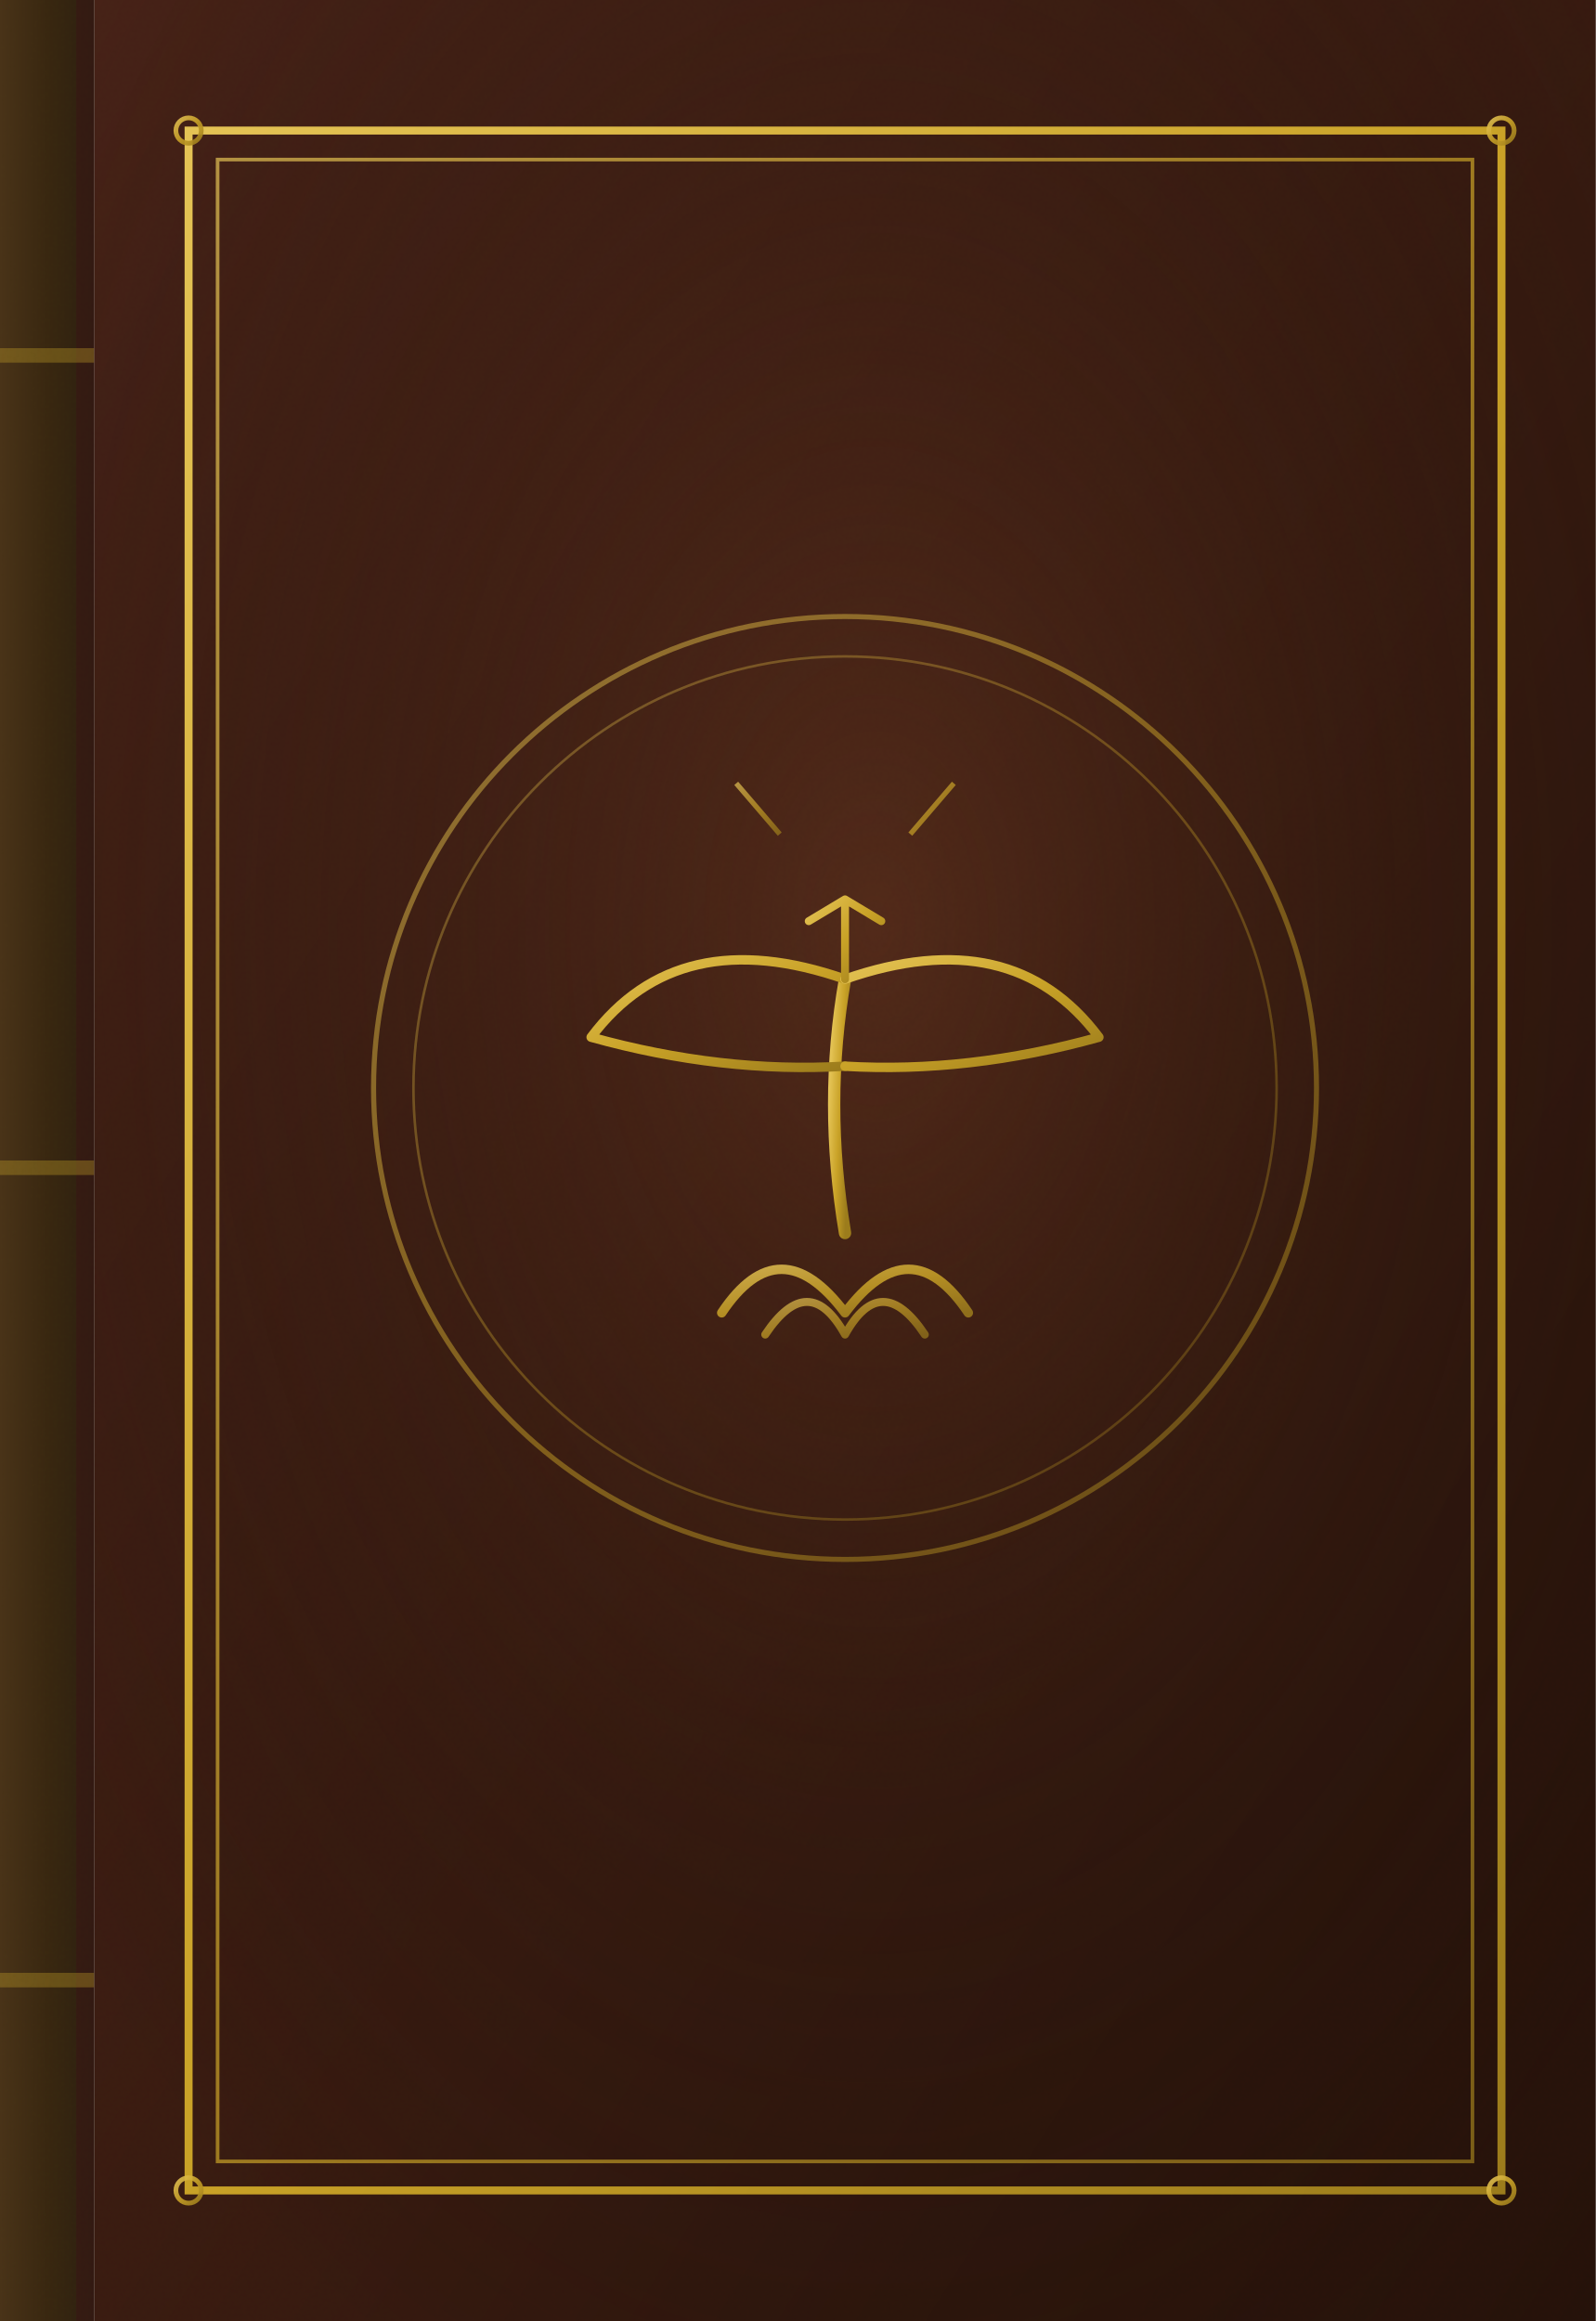
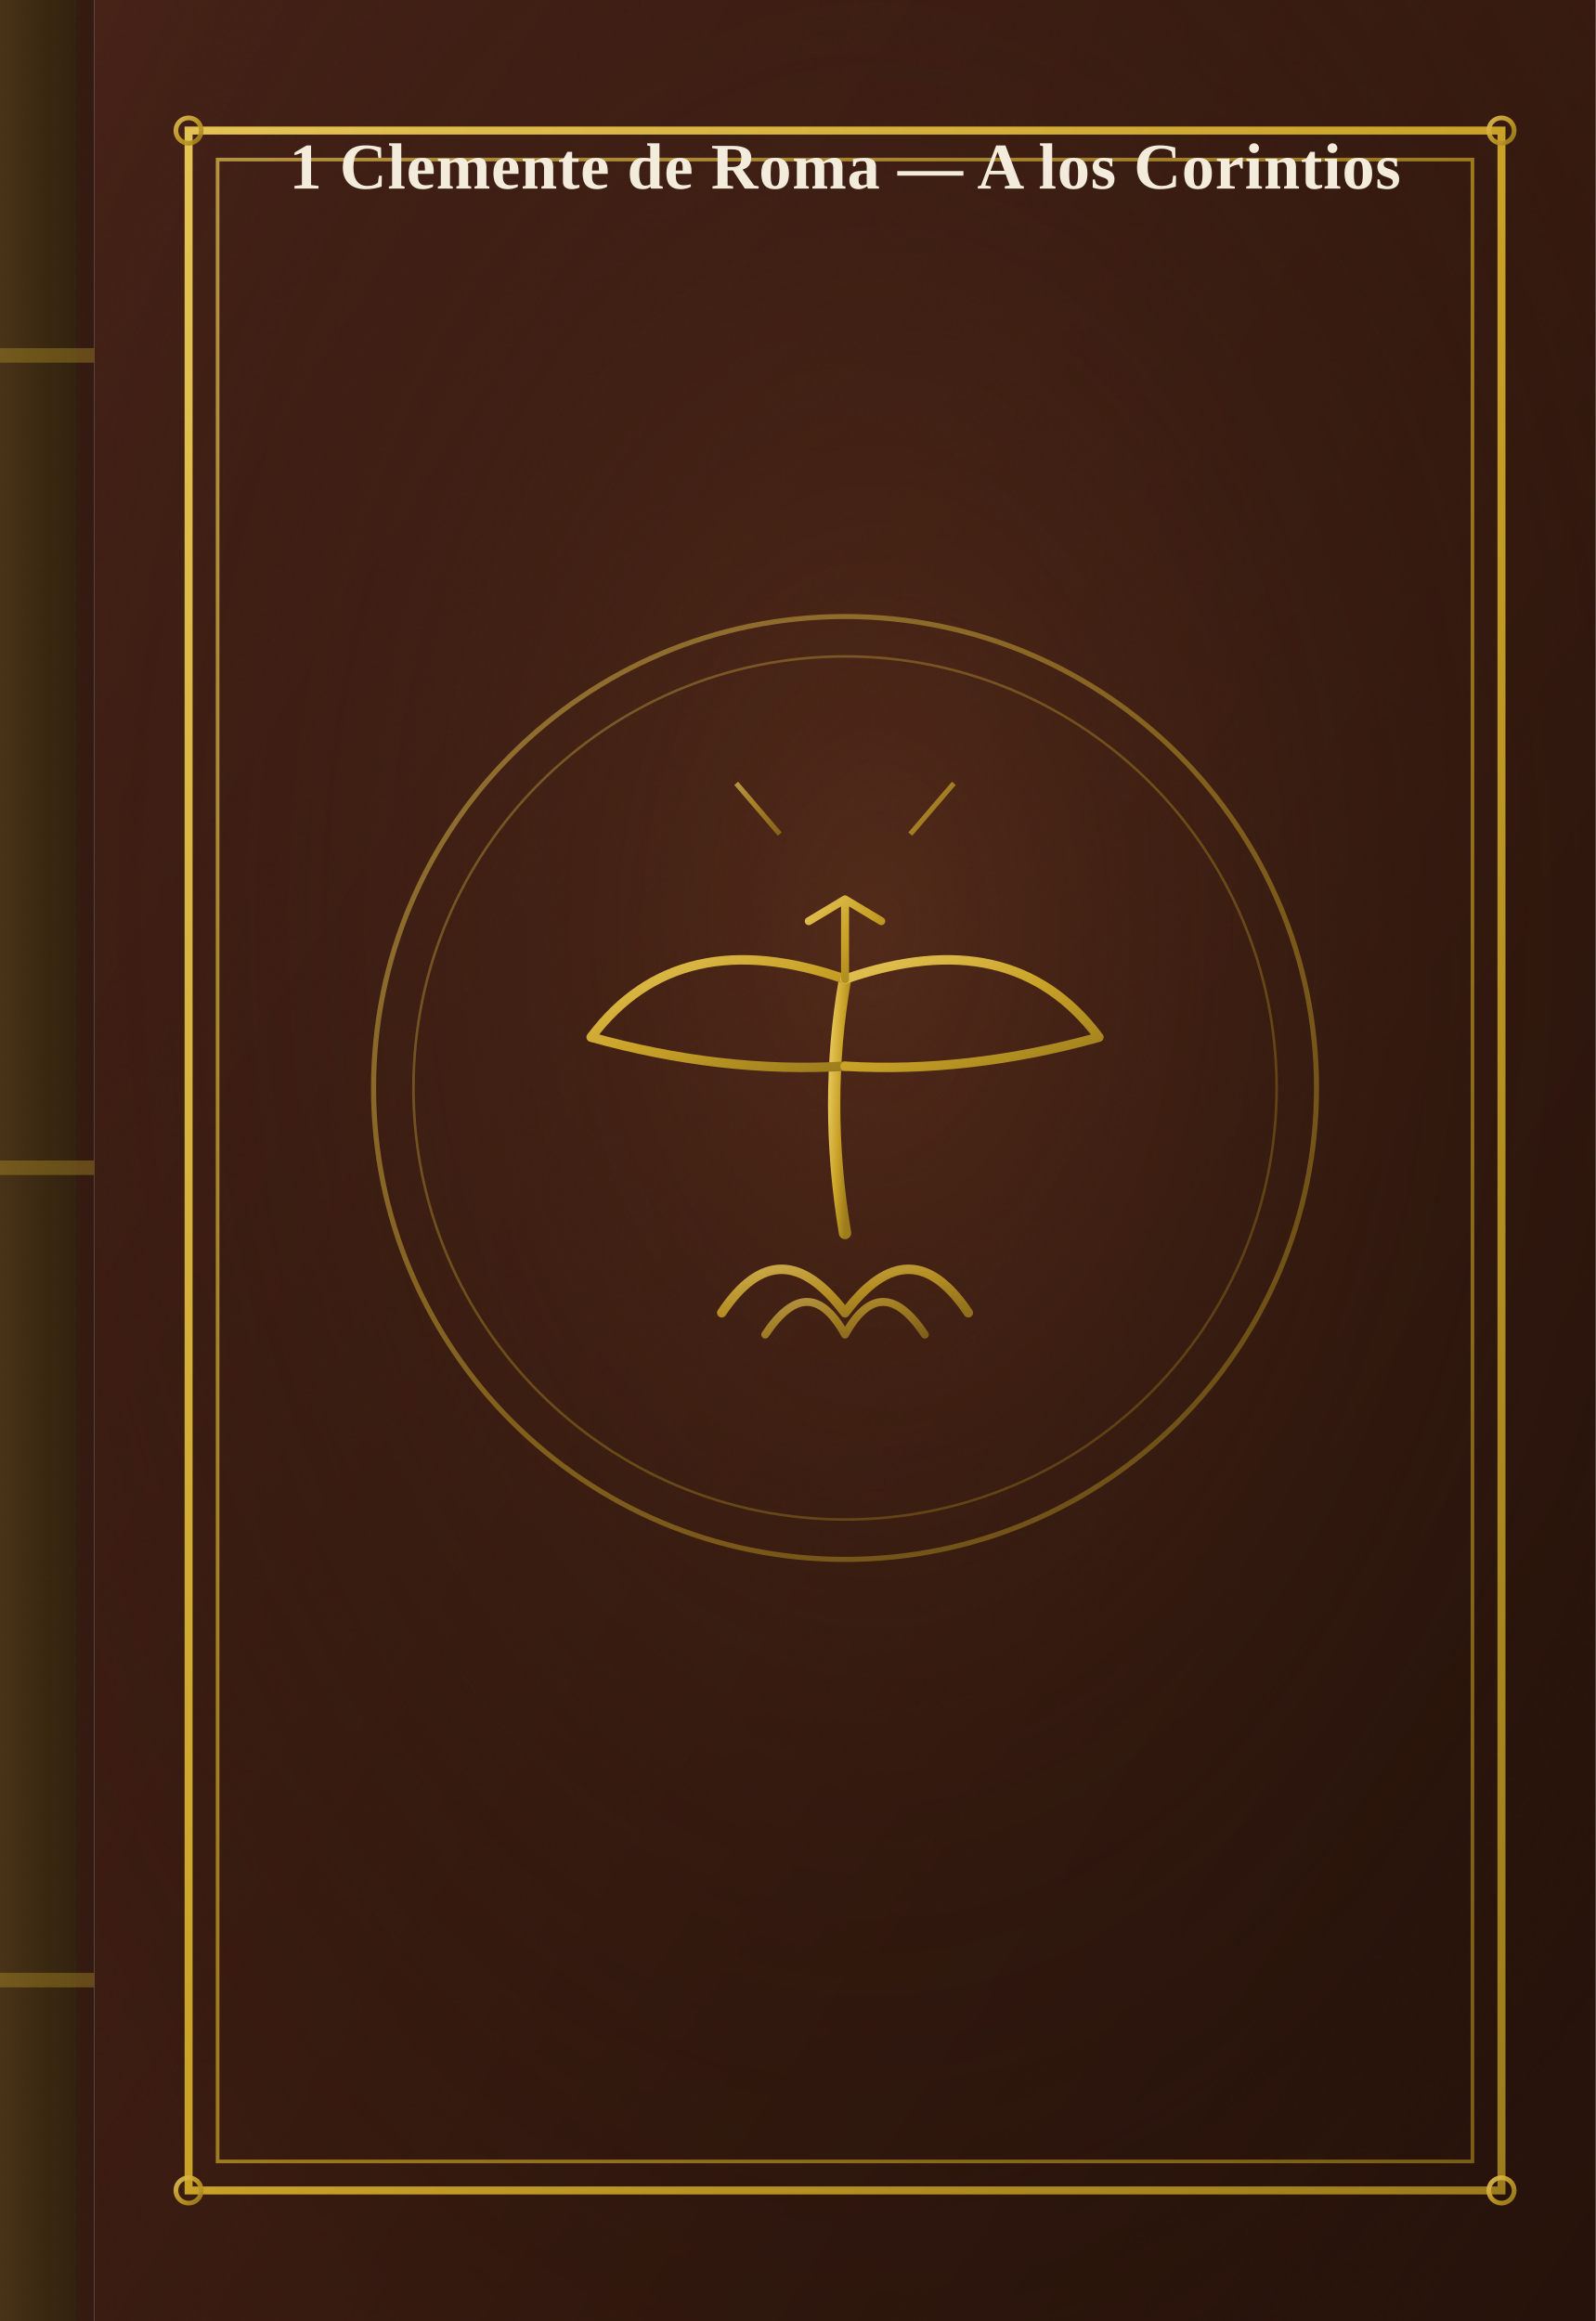
<svg xmlns="http://www.w3.org/2000/svg" width="440" height="640" viewBox="0 0 440 640">
  <defs>
    <linearGradient id="coverGrad" x1="0%" y1="0%" x2="100%" y2="100%">
      <stop offset="0%" stop-color="#4A2418" />
      <stop offset="55%" stop-color="#391B10" />
      <stop offset="100%" stop-color="#26120A" />
    </linearGradient>
    <radialGradient id="vignette" cx="52%" cy="40%" r="70%">
      <stop offset="0%" stop-color="#6B3A22" stop-opacity="0.5" />
      <stop offset="100%" stop-color="#000000" stop-opacity="0" />
    </radialGradient>
    <linearGradient id="spineGrad" x1="0%" y1="0%" x2="100%" y2="0%">
      <stop offset="0%" stop-color="#4A3418" />
      <stop offset="50%" stop-color="#3A2810" />
      <stop offset="100%" stop-color="#2E2110" />
    </linearGradient>
    <linearGradient id="goldLine" x1="0%" y1="0%" x2="100%" y2="100%">
      <stop offset="0%" stop-color="#E4C355" />
      <stop offset="50%" stop-color="#C9A227" />
      <stop offset="100%" stop-color="#9C7C1C" />
    </linearGradient>
    <filter id="softGrain">
      <feTurbulence type="fractalNoise" baseFrequency="0.9" numOctaves="2" result="noise" />
      <feColorMatrix in="noise" type="matrix" values="0 0 0 0 0  0 0 0 0 0  0 0 0 0 0  0 0 0 0.03 0" />
    </filter>
  </defs>
  <rect x="0" y="0" width="26" height="640" fill="url(#spineGrad)" />
  <rect x="21" y="0" width="5" height="640" fill="#3A1414" opacity="0.5" />
  <rect x="0" y="96" width="26" height="4" fill="#C9A227" opacity="0.35" />
  <rect x="0" y="320" width="26" height="4" fill="#C9A227" opacity="0.35" />
  <rect x="0" y="544" width="26" height="4" fill="#C9A227" opacity="0.35" />
  <rect x="26" y="0" width="414" height="640" fill="url(#coverGrad)" />
  <rect x="26" y="0" width="414" height="640" fill="url(#vignette)" />
  <rect x="26" y="0" width="414" height="640" filter="url(#softGrain)" />
  <rect x="52" y="36" width="362" height="568" fill="none" stroke="url(#goldLine)" stroke-width="2.2" />
  <rect x="60" y="44" width="346" height="552" fill="none" stroke="url(#goldLine)" stroke-width="1" opacity="0.7" />
  <g stroke="url(#goldLine)" stroke-width="1.3" fill="none" opacity="0.9">
    <circle cx="52" cy="36" r="3.5" />
    <circle cx="414" cy="36" r="3.5" />
    <circle cx="52" cy="604" r="3.5" />
    <circle cx="414" cy="604" r="3.5" />
  </g>
+   <text x="233" y="52" text-anchor="middle" fill="#F3ECDC" font-family="Georgia, 'Times New Roman', serif" font-size="18" font-weight="700" letter-spacing="0.2">
+     <tspan x="233" dy="0">1 Clemente de Roma — A los Corintios</tspan>
+   </text>
+   <line x1="80" y1="68" x2="386" y2="68" stroke="url(#goldLine)" stroke-width="0.8" opacity="0.45" />
  <g transform="translate(233,300)">
    <circle r="130" fill="none" stroke="url(#goldLine)" stroke-width="1.4" opacity="0.5" />
    <circle r="119" fill="none" stroke="url(#goldLine)" stroke-width="0.7" opacity="0.35" />
    <g stroke="url(#goldLine)" fill="none" stroke-linecap="round" stroke-linejoin="round">
      <path d="M -34,62 Q -18,38 0,62 Q 18,38 34,62" stroke-width="2.6" opacity="0.85" />
      <path d="M -22,68 Q -10,50 0,68 Q 10,50 22,68" stroke-width="2.2" opacity="0.7" />
    </g>
    <g stroke="url(#goldLine)" fill="none" stroke-linecap="round" stroke-linejoin="round">
      <path d="M 0,40 Q -6,4 0,-30" stroke-width="3.4" />
      <path d="M 0,-30 Q -46,-46 -70,-14 Q -34,-4 0,-6" stroke-width="2.6" />
      <path d="M 0,-30 Q 46,-46 70,-14 Q 34,-4 0,-6" stroke-width="2.6" />
      <path d="M 0,-30 L 0,-52 M -10,-46 L 0,-52 L 10,-46" stroke-width="2.2" />
    </g>
    <g stroke="url(#goldLine)" stroke-width="1.4" opacity="0.7">
      <line x1="0" y1="-96" x2="0" y2="-78" />
      <line x1="-30" y1="-84" x2="-18" y2="-70" />
      <line x1="30" y1="-84" x2="18" y2="-70" />
    </g>
  </g>
  <line x1="120" y1="500" x2="346" y2="500" stroke="url(#goldLine)" stroke-width="1" opacity="0.4" />
</svg>
